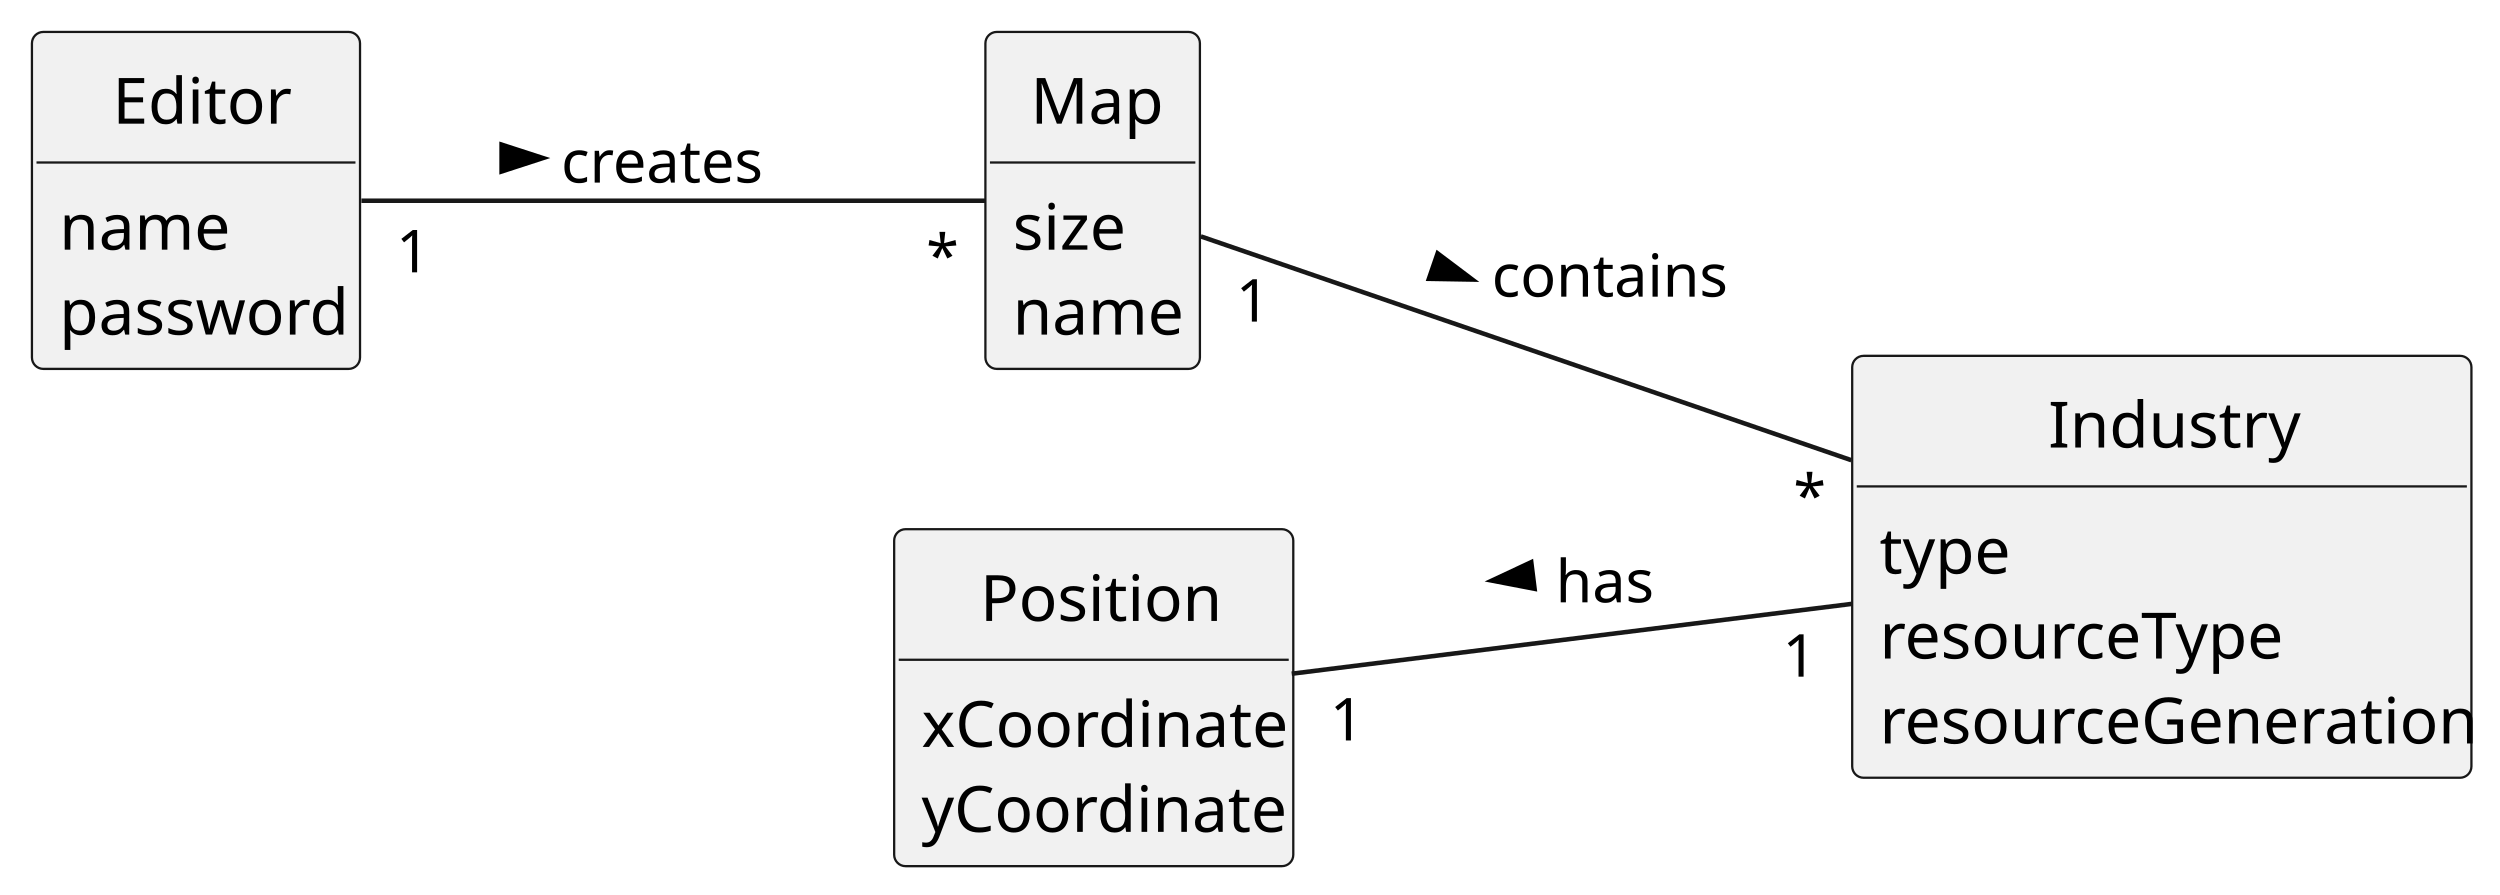
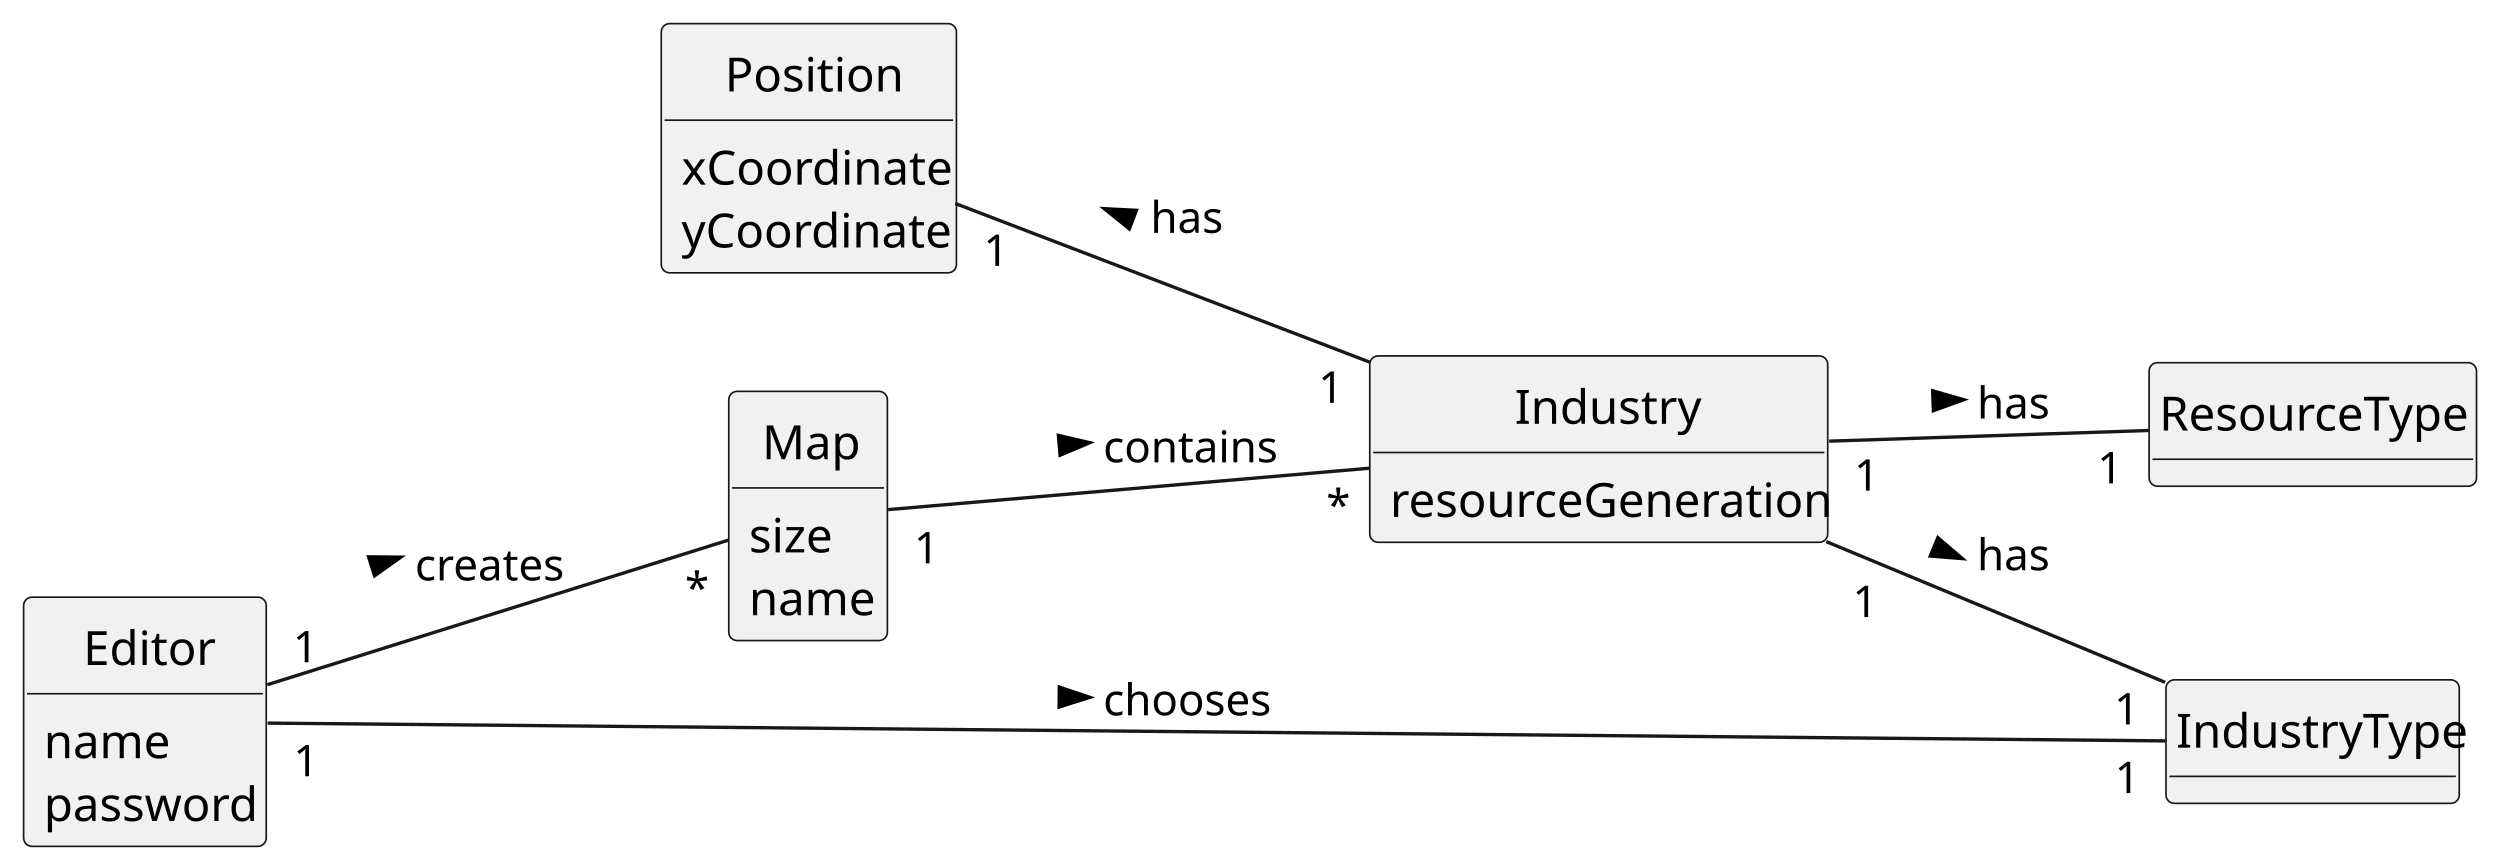
- <svg xmlns="http://www.w3.org/2000/svg" contentStyleType="text/css" height="196px" preserveAspectRatio="none" style="width:548px;height:196px;background:#FFFFFF;" version="1.1" viewBox="0 0 548 196" width="548px" zoomAndPan="magnify">
+ <svg xmlns="http://www.w3.org/2000/svg" contentStyleType="text/css" height="257px" preserveAspectRatio="none" style="width:741px;height:257px;background:#FFFFFF;" version="1.1" viewBox="0 0 741 257" width="741px" zoomAndPan="magnify">
  <defs />
  <g>
    <g id="elem_Editor">
-       <rect codeLine="12" fill="#F1F1F1" height="73.863" id="Editor" rx="2.5" ry="2.5" style="stroke:#181818;stroke-width:0.5;" width="71.917" x="7" y="7" />
-       <text fill="#000000" font-family="sans-serif" font-size="14" lengthAdjust="spacing" textLength="36.572" x="24.672" y="27.107">Editor</text>
-       <line style="stroke:#181818;stroke-width:0.5;" x1="8" x2="77.917" y1="35.621" y2="35.621" />
-       <text fill="#000000" font-family="sans-serif" font-size="14" lengthAdjust="spacing" textLength="35.02" x="13" y="54.728">name</text>
-       <text fill="#000000" font-family="sans-serif" font-size="14" lengthAdjust="spacing" textLength="59.917" x="13" y="73.35">password</text>
+       <rect codeLine="12" fill="#F1F1F1" height="73.863" id="Editor" rx="2.5" ry="2.5" style="stroke:#181818;stroke-width:0.5;" width="71.917" x="7" y="177" />
+       <text fill="#000000" font-family="sans-serif" font-size="14" lengthAdjust="spacing" textLength="36.572" x="24.672" y="197.107">Editor</text>
+       <line style="stroke:#181818;stroke-width:0.5;" x1="8" x2="77.917" y1="205.621" y2="205.621" />
+       <text fill="#000000" font-family="sans-serif" font-size="14" lengthAdjust="spacing" textLength="35.02" x="13" y="224.728">name</text>
+       <text fill="#000000" font-family="sans-serif" font-size="14" lengthAdjust="spacing" textLength="59.917" x="13" y="243.35">password</text>
    </g>
    <g id="elem_Map">
-       <rect codeLine="17" fill="#F1F1F1" height="73.863" id="Map" rx="2.5" ry="2.5" style="stroke:#181818;stroke-width:0.5;" width="47.02" x="216" y="7" />
-       <text fill="#000000" font-family="sans-serif" font-size="14" lengthAdjust="spacing" textLength="27.234" x="225.893" y="27.107">Map</text>
-       <line style="stroke:#181818;stroke-width:0.5;" x1="217" x2="262.021" y1="35.621" y2="35.621" />
-       <text fill="#000000" font-family="sans-serif" font-size="14" lengthAdjust="spacing" textLength="24.896" x="222" y="54.728">size</text>
-       <text fill="#000000" font-family="sans-serif" font-size="14" lengthAdjust="spacing" textLength="35.02" x="222" y="73.35">name</text>
+       <rect codeLine="17" fill="#F1F1F1" height="73.863" id="Map" rx="2.5" ry="2.5" style="stroke:#181818;stroke-width:0.5;" width="47.02" x="216" y="116" />
+       <text fill="#000000" font-family="sans-serif" font-size="14" lengthAdjust="spacing" textLength="27.234" x="225.893" y="136.107">Map</text>
+       <line style="stroke:#181818;stroke-width:0.5;" x1="217" x2="262.021" y1="144.621" y2="144.621" />
+       <text fill="#000000" font-family="sans-serif" font-size="14" lengthAdjust="spacing" textLength="24.896" x="222" y="163.728">size</text>
+       <text fill="#000000" font-family="sans-serif" font-size="14" lengthAdjust="spacing" textLength="35.02" x="222" y="182.35">name</text>
    </g>
    <g id="elem_Industry">
-       <rect codeLine="22" fill="#F1F1F1" height="92.484" id="Industry" rx="2.5" ry="2.5" style="stroke:#181818;stroke-width:0.5;" width="135.737" x="406" y="78" />
-       <text fill="#000000" font-family="sans-serif" font-size="14" lengthAdjust="spacing" textLength="49.8" x="448.969" y="98.107">Industry</text>
-       <line style="stroke:#181818;stroke-width:0.5;" x1="407" x2="540.737" y1="106.621" y2="106.621" />
-       <text fill="#000000" font-family="sans-serif" font-size="14" lengthAdjust="spacing" textLength="26.462" x="412" y="125.728">type</text>
-       <text fill="#000000" font-family="sans-serif" font-size="14" lengthAdjust="spacing" textLength="85.593" x="412" y="144.35">resourceType</text>
-       <text fill="#000000" font-family="sans-serif" font-size="14" lengthAdjust="spacing" textLength="123.737" x="412" y="162.971">resourceGeneration</text>
+       <rect codeLine="22" fill="#F1F1F1" height="55.242" id="Industry" rx="2.5" ry="2.5" style="stroke:#181818;stroke-width:0.5;" width="135.737" x="406" y="105.5" />
+       <text fill="#000000" font-family="sans-serif" font-size="14" lengthAdjust="spacing" textLength="49.8" x="448.969" y="125.607">Industry</text>
+       <line style="stroke:#181818;stroke-width:0.5;" x1="407" x2="540.737" y1="134.121" y2="134.121" />
+       <text fill="#000000" font-family="sans-serif" font-size="14" lengthAdjust="spacing" textLength="123.737" x="412" y="153.228">resourceGeneration</text>
+     </g>
+     <g id="elem_IndustryType">
+       <rect codeLine="25" fill="#F1F1F1" height="36.621" id="IndustryType" rx="2.5" ry="2.5" style="stroke:#181818;stroke-width:0.5;" width="86.924" x="642" y="201.5" />
+       <text fill="#000000" font-family="sans-serif" font-size="14" lengthAdjust="spacing" textLength="80.924" x="645" y="221.607">IndustryType</text>
+       <line style="stroke:#181818;stroke-width:0.5;" x1="643" x2="727.924" y1="230.121" y2="230.121" />
+     </g>
+     <g id="elem_ResourceType">
+       <rect codeLine="27" fill="#F1F1F1" height="36.621" id="ResourceType" rx="2.5" ry="2.5" style="stroke:#181818;stroke-width:0.5;" width="97.041" x="637" y="107.5" />
+       <text fill="#000000" font-family="sans-serif" font-size="14" lengthAdjust="spacing" textLength="91.041" x="640" y="127.607">ResourceType</text>
+       <line style="stroke:#181818;stroke-width:0.5;" x1="638" x2="733.041" y1="136.121" y2="136.121" />
    </g>
    <g id="elem_Position">
-       <rect codeLine="28" fill="#F1F1F1" height="73.863" id="Position" rx="2.5" ry="2.5" style="stroke:#181818;stroke-width:0.5;" width="87.489" x="196" y="116" />
-       <text fill="#000000" font-family="sans-serif" font-size="14" lengthAdjust="spacing" textLength="49.807" x="214.841" y="136.107">Position</text>
-       <line style="stroke:#181818;stroke-width:0.5;" x1="197" x2="282.489" y1="144.621" y2="144.621" />
-       <text fill="#000000" font-family="sans-serif" font-size="14" lengthAdjust="spacing" textLength="75.489" x="202" y="163.728">xCoordinate</text>
-       <text fill="#000000" font-family="sans-serif" font-size="14" lengthAdjust="spacing" textLength="75.489" x="202" y="182.35">yCoordinate</text>
+       <rect codeLine="30" fill="#F1F1F1" height="73.863" id="Position" rx="2.5" ry="2.5" style="stroke:#181818;stroke-width:0.5;" width="87.489" x="196" y="7" />
+       <text fill="#000000" font-family="sans-serif" font-size="14" lengthAdjust="spacing" textLength="49.807" x="214.841" y="27.107">Position</text>
+       <line style="stroke:#181818;stroke-width:0.5;" x1="197" x2="282.489" y1="35.621" y2="35.621" />
+       <text fill="#000000" font-family="sans-serif" font-size="14" lengthAdjust="spacing" textLength="75.489" x="202" y="54.728">xCoordinate</text>
+       <text fill="#000000" font-family="sans-serif" font-size="14" lengthAdjust="spacing" textLength="75.489" x="202" y="73.35">yCoordinate</text>
    </g>
    <g id="link_Editor_Map">
-       <path codeLine="33" d="M79.22,44 C118.96,44 182.41,44 215.98,44 " fill="none" id="Editor-Map" style="stroke:#181818;stroke-width:1.0;" />
-       <polygon fill="#000000" points="119,34.645,109.955,31.707,109.955,37.584,119,34.645" style="stroke:#000000;stroke-width:1.0;" />
-       <text fill="#000000" font-family="sans-serif" font-size="13" lengthAdjust="spacing" textLength="42.631" x="123" y="40.028">creates</text>
-       <text fill="#000000" font-family="sans-serif" font-size="13" lengthAdjust="spacing" textLength="7.23" x="86.822" y="59.689">1</text>
-       <text fill="#000000" font-family="sans-serif" font-size="13" lengthAdjust="spacing" textLength="5.059" x="203.017" y="60.697">*</text>
+       <path codeLine="35" d="M79.22,202.95 C118.96,190.49 182.41,170.59 215.98,160.06 " fill="none" id="Editor-Map" style="stroke:#181818;stroke-width:1.0;" />
+       <polygon fill="#000000" points="118.771,165.149,109.261,165.052,111.02,170.66,118.771,165.149" style="stroke:#000000;stroke-width:1.0;" />
+       <text fill="#000000" font-family="sans-serif" font-size="13" lengthAdjust="spacing" textLength="42.631" x="123" y="172.028">creates</text>
+       <text fill="#000000" font-family="sans-serif" font-size="13" lengthAdjust="spacing" textLength="7.23" x="86.822" y="196.292">1</text>
+       <text fill="#000000" font-family="sans-serif" font-size="13" lengthAdjust="spacing" textLength="5.059" x="203.017" y="178.919">*</text>
    </g>
    <g id="link_Map_Industry">
-       <path codeLine="34" d="M263.22,51.82 C295.95,63.08 357.74,84.34 405.82,100.88 " fill="none" id="Map-Industry" style="stroke:#181818;stroke-width:1.0;" />
-       <polygon fill="#000000" points="322.728,61.272,315.131,55.55,313.219,61.109,322.728,61.272" style="stroke:#000000;stroke-width:1.0;" />
-       <text fill="#000000" font-family="sans-serif" font-size="13" lengthAdjust="spacing" textLength="48.42" x="327" y="65.028">contains</text>
-       <text fill="#000000" font-family="sans-serif" font-size="13" lengthAdjust="spacing" textLength="7.23" x="270.905" y="70.499">1</text>
-       <text fill="#000000" font-family="sans-serif" font-size="13" lengthAdjust="spacing" textLength="5.059" x="393.107" y="113.299">*</text>
+       <path codeLine="36" d="M263.22,151.05 C295.95,148.23 357.74,142.91 405.82,138.78 " fill="none" id="Map-Industry" style="stroke:#181818;stroke-width:1.0;" />
+       <polygon fill="#000000" points="322.982,131.217,313.718,129.064,314.222,134.92,322.982,131.217" style="stroke:#000000;stroke-width:1.0;" />
+       <text fill="#000000" font-family="sans-serif" font-size="13" lengthAdjust="spacing" textLength="48.42" x="327" y="137.028">contains</text>
+       <text fill="#000000" font-family="sans-serif" font-size="13" lengthAdjust="spacing" textLength="7.23" x="270.905" y="166.981">1</text>
+       <text fill="#000000" font-family="sans-serif" font-size="13" lengthAdjust="spacing" textLength="5.059" x="393.107" y="154.373">*</text>
    </g>
    <g id="link_Position_Industry">
-       <path codeLine="35" d="M283.14,147.68 C317.49,143.4 366.4,137.3 405.98,132.36 " fill="none" id="Position-Industry" style="stroke:#181818;stroke-width:1.0;" />
-       <polygon fill="#000000" points="327.038,127.264,336.378,129.061,335.65,123.229,327.038,127.264" style="stroke:#000000;stroke-width:1.0;" />
-       <text fill="#000000" font-family="sans-serif" font-size="13" lengthAdjust="spacing" textLength="20.96" x="341" y="132.028">has</text>
-       <text fill="#000000" font-family="sans-serif" font-size="13" lengthAdjust="spacing" textLength="7.23" x="291.514" y="162.313">1</text>
-       <text fill="#000000" font-family="sans-serif" font-size="13" lengthAdjust="spacing" textLength="7.23" x="390.739" y="148.327">1</text>
+       <path codeLine="37" d="M283.14,60.32 C317.49,73.47 366.4,92.19 405.98,107.34 " fill="none" id="Position-Industry" style="stroke:#181818;stroke-width:1.0;" />
+       <polygon fill="#000000" points="327.33,61.858,334.727,67.836,336.828,62.347,327.33,61.858" style="stroke:#000000;stroke-width:1.0;" />
+       <text fill="#000000" font-family="sans-serif" font-size="13" lengthAdjust="spacing" textLength="20.96" x="341" y="69.028">has</text>
+       <text fill="#000000" font-family="sans-serif" font-size="13" lengthAdjust="spacing" textLength="7.23" x="291.514" y="78.808">1</text>
+       <text fill="#000000" font-family="sans-serif" font-size="13" lengthAdjust="spacing" textLength="7.23" x="390.739" y="119.387">1</text>
+     </g>
+     <g id="link_Industry_IndustryType">
+       <path codeLine="38" d="M541.29,160.53 C574.13,174.17 612.84,190.24 641.73,202.24 " fill="none" id="Industry-IndustryType" style="stroke:#181818;stroke-width:1.0;" />
+       <polygon fill="#000000" points="581.618,165.563,574.391,159.38,572.137,164.808,581.618,165.563" style="stroke:#000000;stroke-width:1.0;" />
+       <text fill="#000000" font-family="sans-serif" font-size="13" lengthAdjust="spacing" textLength="20.96" x="586" y="169.028">has</text>
+       <text fill="#000000" font-family="sans-serif" font-size="13" lengthAdjust="spacing" textLength="7.23" x="549.098" y="182.896">1</text>
+       <text fill="#000000" font-family="sans-serif" font-size="13" lengthAdjust="spacing" textLength="7.23" x="626.632" y="214.734">1</text>
+     </g>
+     <g id="link_Industry_ResourceType">
+       <path codeLine="39" d="M542.15,130.76 C573.03,129.72 608.93,128.52 636.96,127.59 " fill="none" id="Industry-ResourceType" style="stroke:#181818;stroke-width:1.0;" />
+       <polygon fill="#000000" points="581.997,118.478,572.859,115.843,573.055,121.718,581.997,118.478" style="stroke:#000000;stroke-width:1.0;" />
+       <text fill="#000000" font-family="sans-serif" font-size="13" lengthAdjust="spacing" textLength="20.96" x="586" y="124.028">has</text>
+       <text fill="#000000" font-family="sans-serif" font-size="13" lengthAdjust="spacing" textLength="7.23" x="549.564" y="145.436">1</text>
+       <text fill="#000000" font-family="sans-serif" font-size="13" lengthAdjust="spacing" textLength="7.23" x="621.681" y="143.28">1</text>
+     </g>
+     <g id="link_Editor_IndustryType">
+       <path codeLine="40" d="M79.35,214.33 C188.97,215.36 522.95,218.49 641.88,219.6 " fill="none" id="Editor-IndustryType" style="stroke:#181818;stroke-width:1.0;" />
+       <polygon fill="#000000" points="323,206.692,313.983,203.669,313.928,209.546,323,206.692" style="stroke:#000000;stroke-width:1.0;" />
+       <text fill="#000000" font-family="sans-serif" font-size="13" lengthAdjust="spacing" textLength="48.42" x="327" y="212.028">chooses</text>
+       <text fill="#000000" font-family="sans-serif" font-size="13" lengthAdjust="spacing" textLength="7.23" x="86.976" y="230.082">1</text>
+       <text fill="#000000" font-family="sans-serif" font-size="13" lengthAdjust="spacing" textLength="7.23" x="626.808" y="235.078">1</text>
    </g>
  </g>
</svg>
